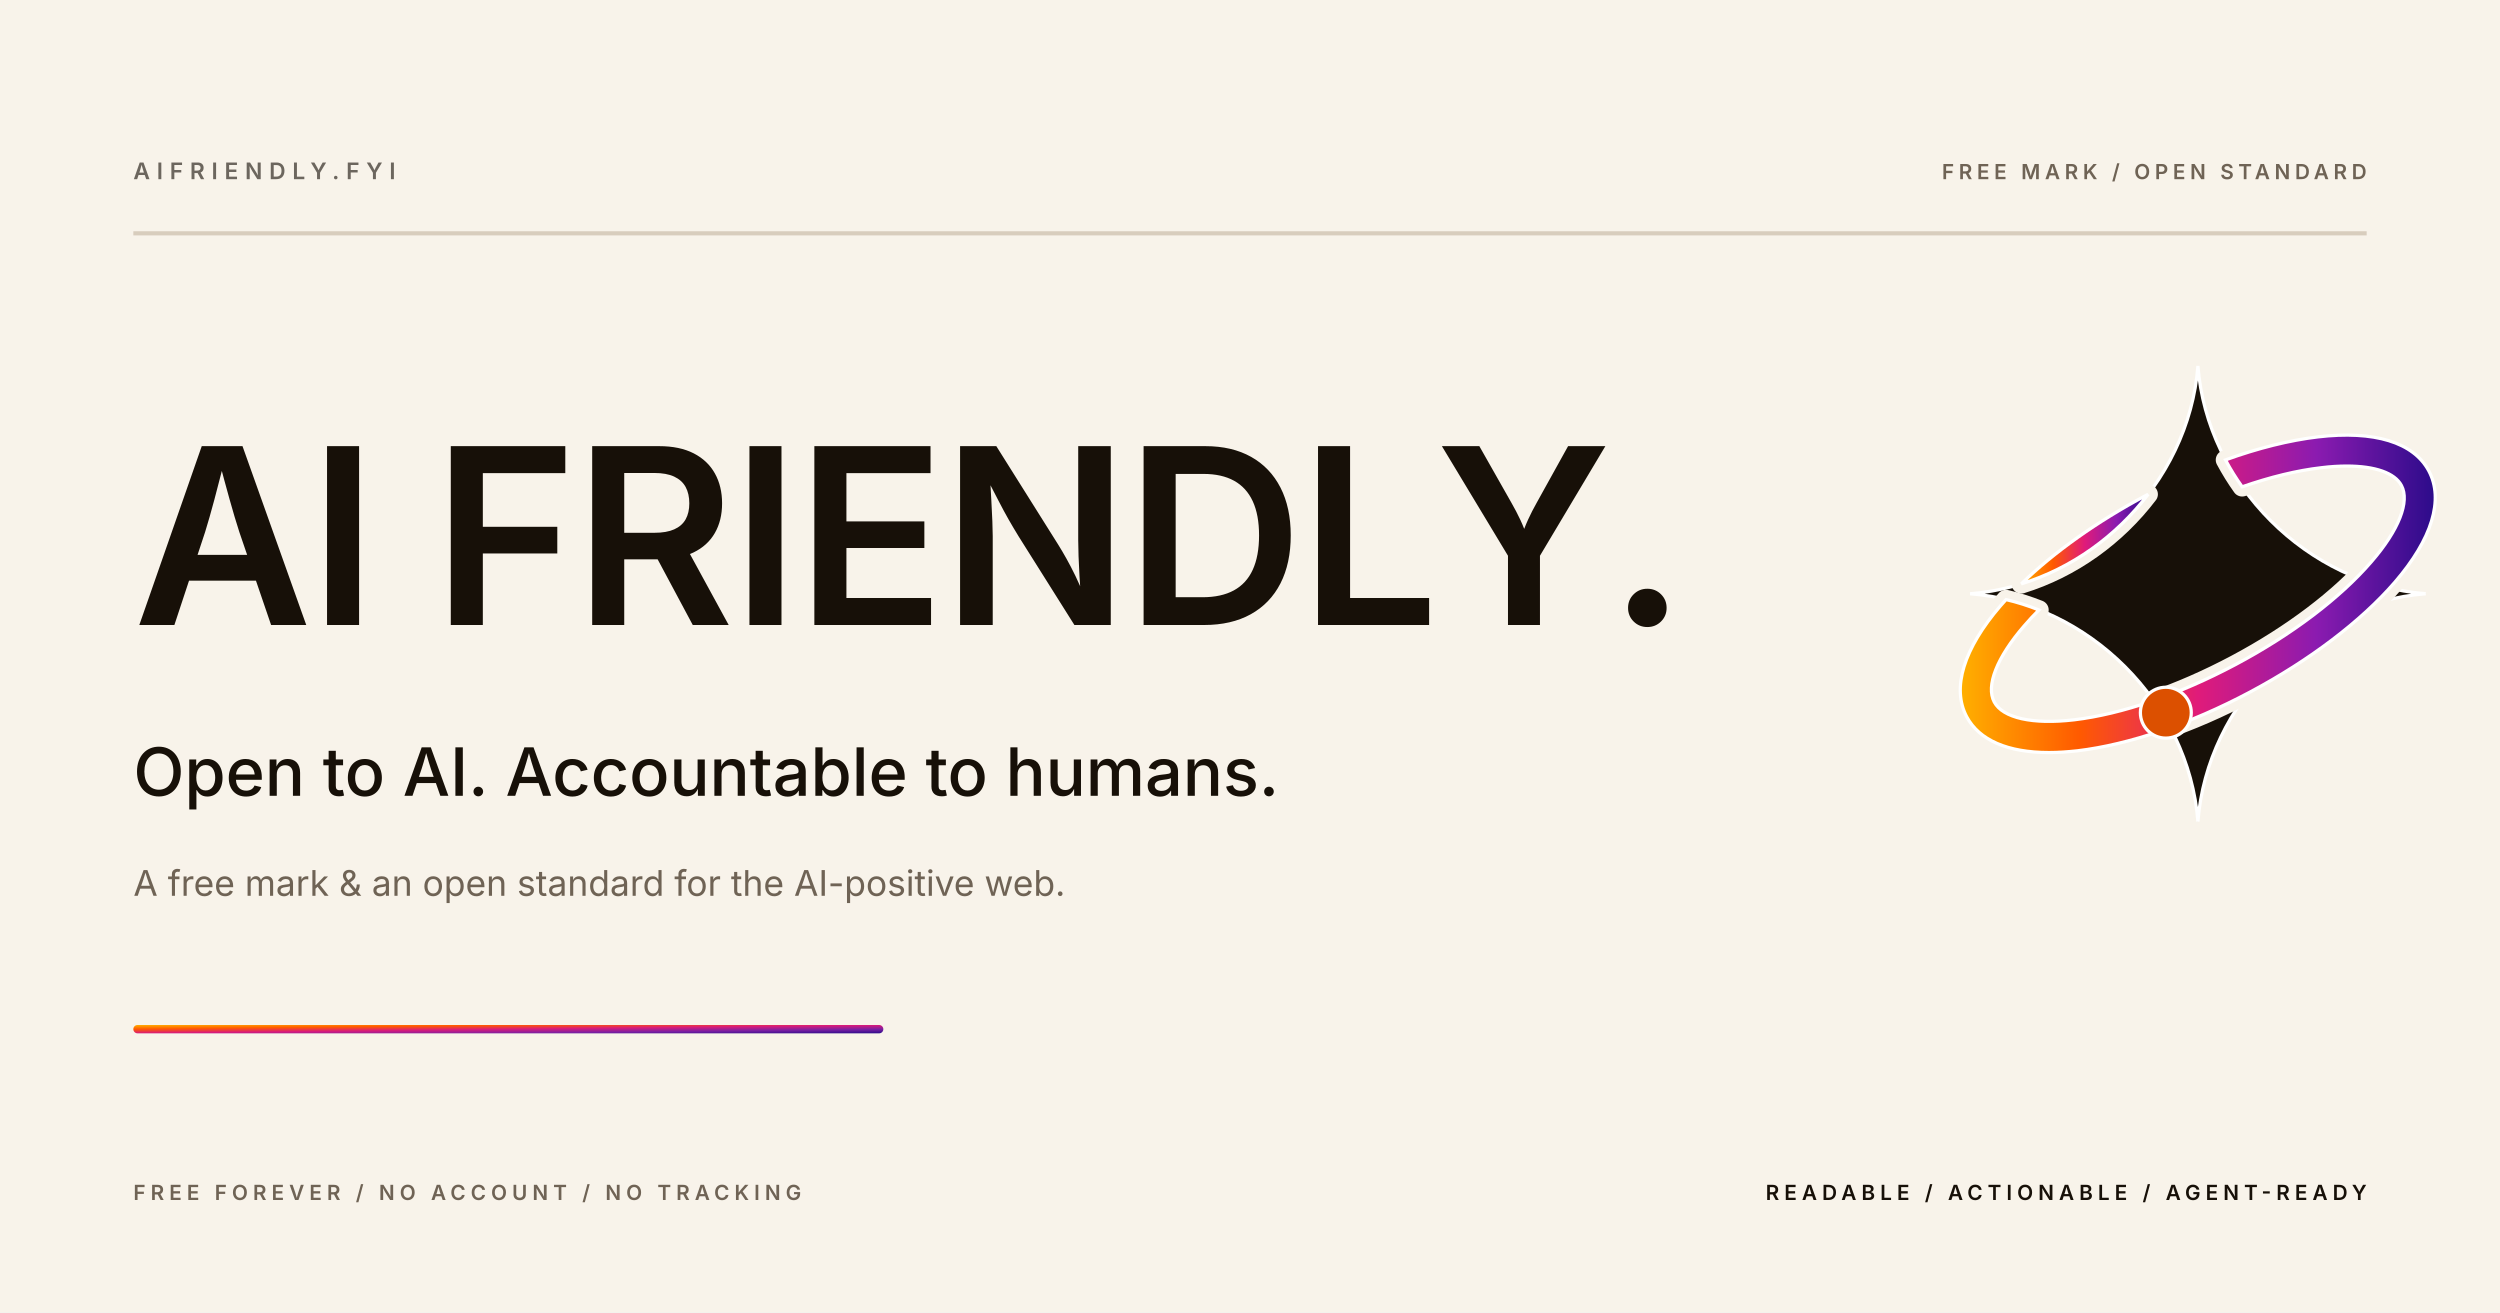
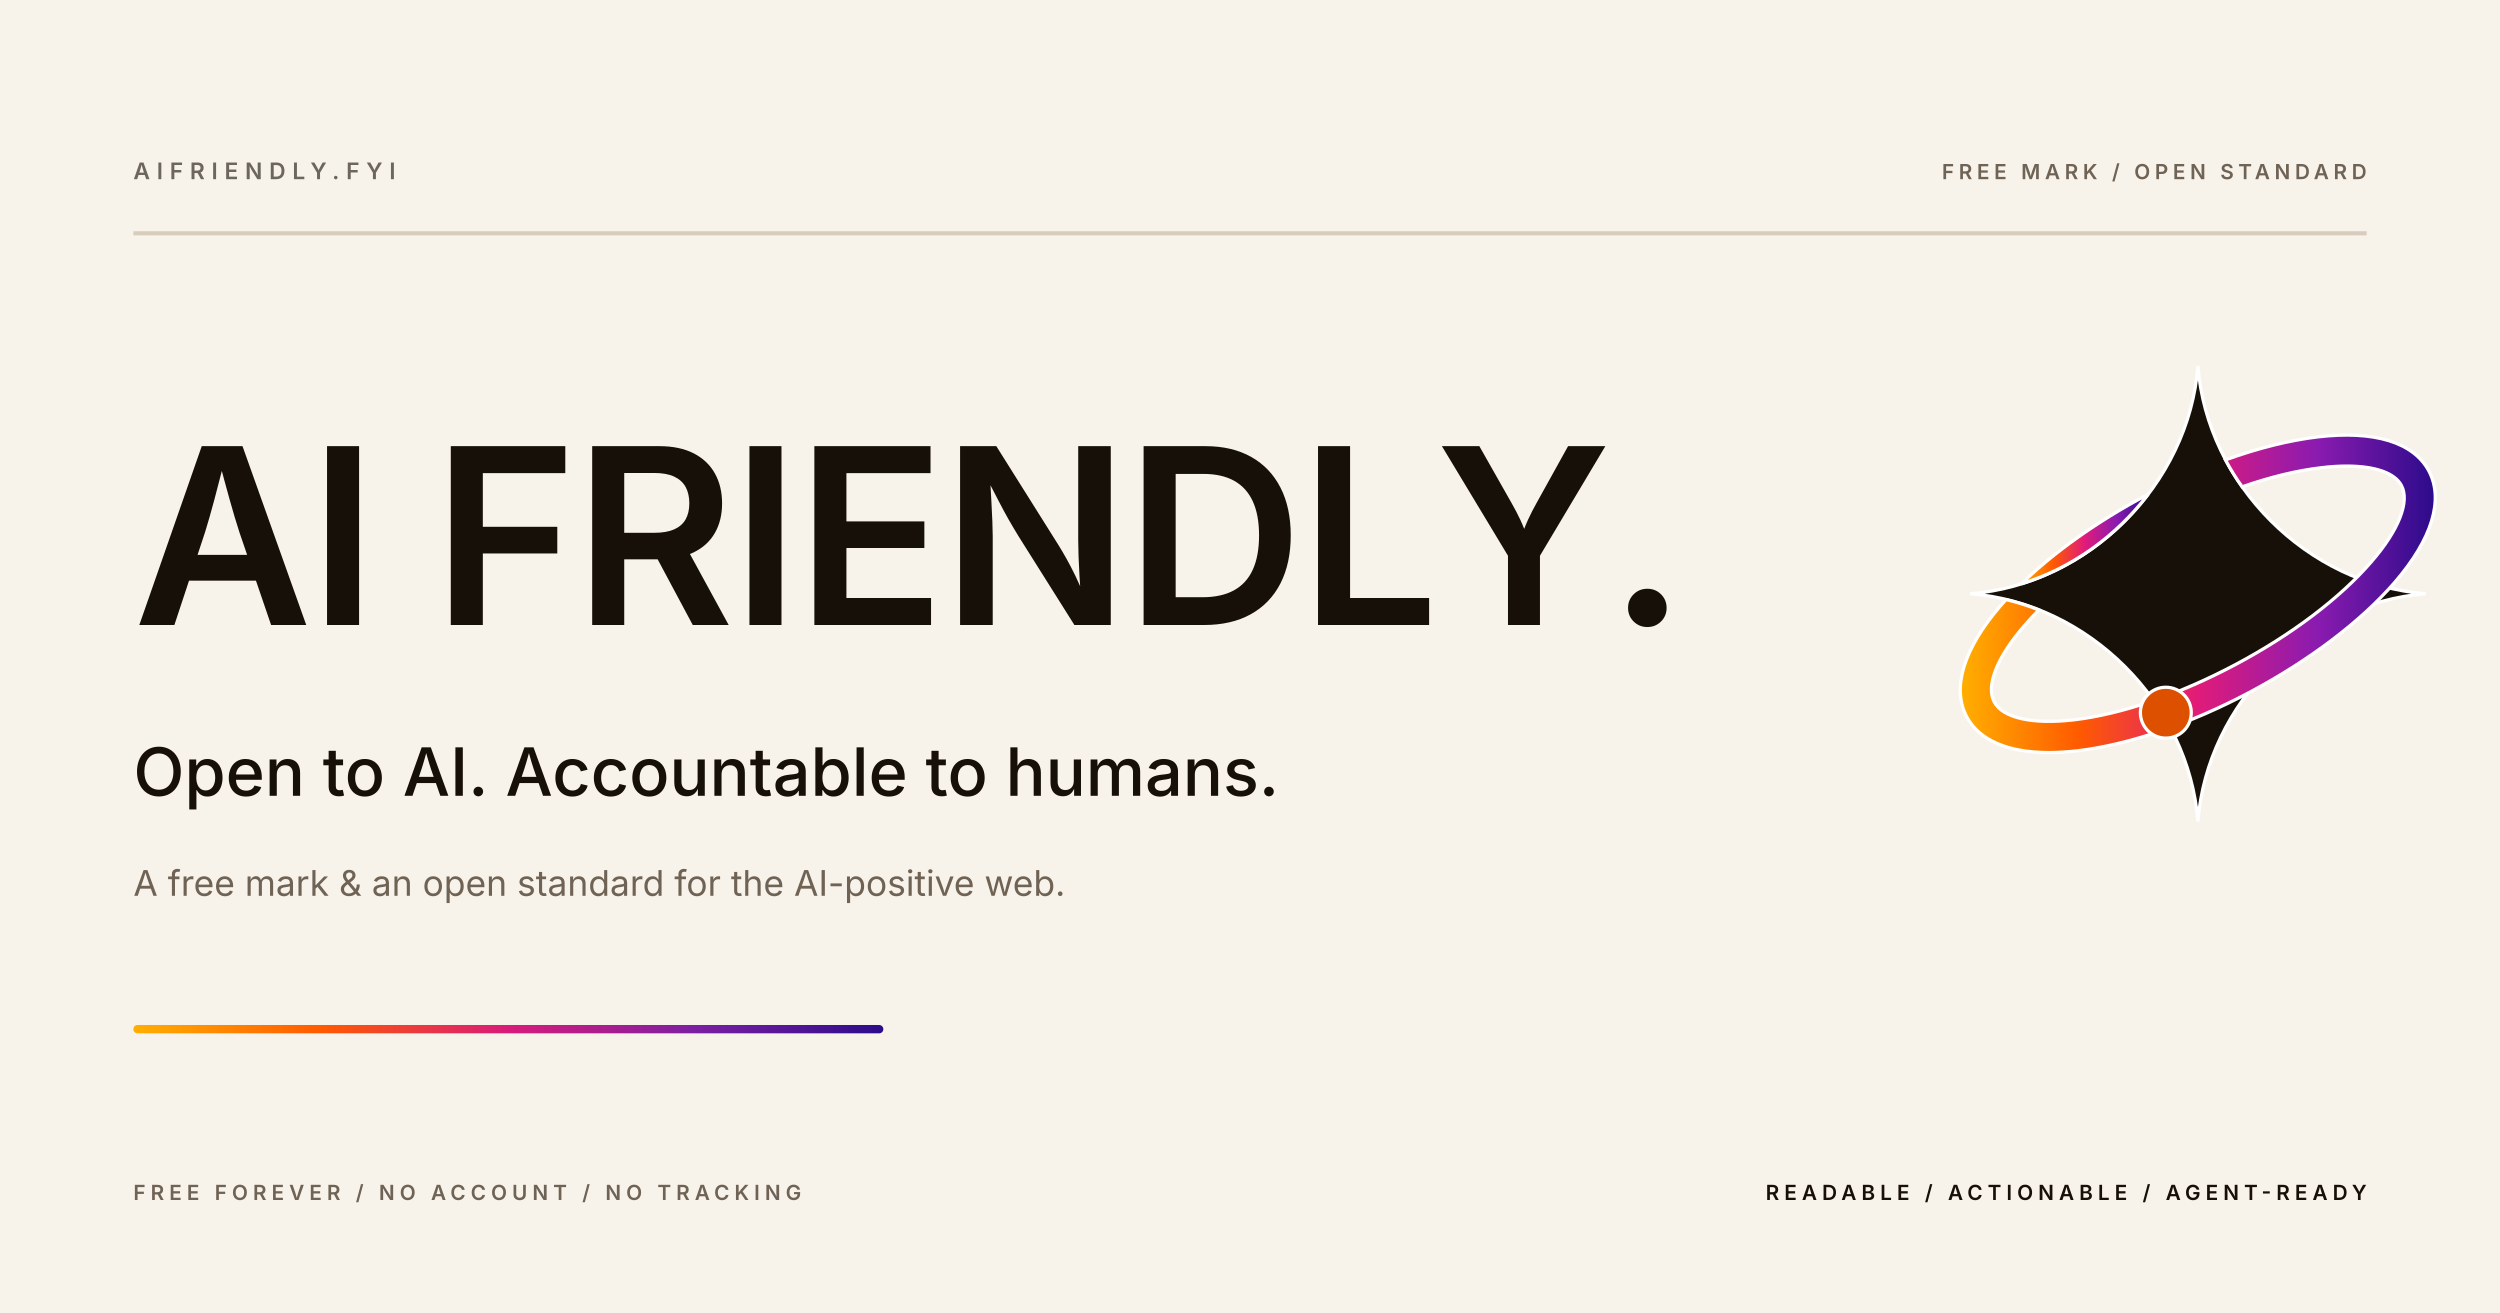
<svg xmlns="http://www.w3.org/2000/svg" width="1200" height="630" viewBox="0 0 1200 630" role="img" aria-label="AI Friendly — open to AI, accountable to humans">
  <defs>
    <linearGradient id="spec" x1="10" y1="6" x2="54" y2="58" gradientUnits="userSpaceOnUse">
      <stop offset="0" stop-color="#ffb000" />
      <stop offset=".27" stop-color="#ff6a00" />
      <stop offset=".52" stop-color="#e01b7a" />
      <stop offset=".74" stop-color="#8b1bb0" />
      <stop offset="1" stop-color="#2b0b8a" />
    </linearGradient>
-     <linearGradient id="specwide" x1="0" y1="0" x2="1" y2="1">
+     <linearGradient id="specwide" x1="0" y1="0" x2="1" y2="0">
      <stop offset="0" stop-color="#ffb000" />
      <stop offset=".25" stop-color="#ff5a00" />
      <stop offset=".5" stop-color="#d81b7a" />
      <stop offset=".75" stop-color="#7b1fa2" />
      <stop offset="1" stop-color="#2b0b8a" />
    </linearGradient>
  </defs>
  <rect width="1200" height="630" fill="#f8f3ea" />
  <text x="64" y="86" font-family="Inter, Arial, sans-serif" font-size="11" font-weight="600" letter-spacing="3.2" fill="#171008" opacity=".62">AIFRIENDLY.FYI</text>
  <text x="1136" y="86" text-anchor="end" font-family="Inter, Arial, sans-serif" font-size="10" font-weight="600" letter-spacing="2.2" fill="#6f6355">FREE MARK / OPEN STANDARD</text>
  <line x1="64" y1="112" x2="1136" y2="112" stroke="#d8cdbd" stroke-width="2" />
  <g transform="translate(915.00 145.00) scale(0.77778)">
    <defs>
-       <linearGradient id="g1m20" gradientUnits="userSpaceOnUse" x1="70.949" y1="146.286" x2="149.285" y2="146.286">
+       <linearGradient id="g1m17" gradientUnits="userSpaceOnUse" x1="70.949" y1="146.286" x2="149.285" y2="146.286">
        <stop offset="0" stop-color="#FFB000" />
        <stop offset="0.25" stop-color="#FF5A00" />
        <stop offset="0.5" stop-color="#E01B7A" />
        <stop offset="0.75" stop-color="#8B1BB0" />
        <stop offset="1" stop-color="#2B0B8A" />
      </linearGradient>
-       <linearGradient id="g2m20" gradientUnits="userSpaceOnUse" x1="33.495" y1="180" x2="326.505" y2="180">
+       <linearGradient id="g2m17" gradientUnits="userSpaceOnUse" x1="33.495" y1="180" x2="326.505" y2="180">
        <stop offset="0" stop-color="#FFB000" />
        <stop offset="0.25" stop-color="#FF5A00" />
        <stop offset="0.5" stop-color="#E01B7A" />
        <stop offset="0.75" stop-color="#8B1BB0" />
        <stop offset="1" stop-color="#2B0B8A" />
      </linearGradient>
    </defs>
-     <mask id="kom20" maskUnits="userSpaceOnUse" x="-20" y="-20" width="400" height="400">
-       <rect x="-20" y="-20" width="400" height="400" fill="#fff" />
-       <path d="M149.3,118.6c-0.5,0.3-1,0.5-1.5,0.8c-30,16-56.7,35-76.8,54.5C102.1,164.3,129.6,144.5,149.3,118.6z" fill="#000" stroke="#000" stroke-width="12" stroke-linejoin="round" />
-       <path d="M322.5,104.2c-9.4-17.7-33.7-25.1-68.5-21c-17.5,2.1-36.9,6.9-57,14.2c3.1,5.8,6.5,11.3,10.3,16.6c17.3-6,33.9-10.1,49-11.8c5.6-0.7,10.8-1,15.6-1c17.4,0,29.6,4.2,33.7,12c5.3,9.9-1.6,27.5-18.5,47c-19.3,22.4-49.1,45-83.9,63.5c-34.8,18.5-70.2,30.6-99.6,34.1c-25.6,3-44-1.1-49.3-11c-5.3-9.9,1.6-27.5,18.5-47c2.8-3.3,5.9-6.6,9.1-9.8c-6.6-2.6-13.4-4.8-20.3-6.4c-1.1,1.3-2.3,2.5-3.4,3.8c-22.8,26.5-30.3,50.8-20.9,68.5c7.7,14.5,25.4,22.1,50.8,22.1c5.5,0,11.5-0.4,17.7-1.1c31.7-3.8,69.5-16.6,106.3-36.2c36.8-19.6,68.6-43.7,89.5-67.9C324.5,146.2,331.9,121.9,322.5,104.2z" fill="#000" stroke="#000" stroke-width="12" stroke-linejoin="round" />
-     </mask>
-     <path d="M180,39.4c-5.6,73.1-67.5,135-140.6,140.6c73.1,5.6,135,67.5,140.6,140.6c5.6-73.1,67.5-135,140.6-140.6C247.5,174.4,185.6,112.5,180,39.4z" fill="#171008" stroke="#FFFFFF" stroke-width="2" mask="url(#kom20)" />
-     <path d="M149.3,118.6c-0.5,0.3-1,0.5-1.5,0.8c-30,16-56.7,35-76.8,54.5C102.1,164.3,129.6,144.5,149.3,118.6z" fill="url(#g1m20)" stroke="#FFFFFF" stroke-width="2" />
-     <path d="M322.5,104.2c-9.4-17.7-33.7-25.1-68.5-21c-17.5,2.1-36.9,6.9-57,14.2c3.1,5.8,6.5,11.3,10.3,16.6c17.3-6,33.9-10.1,49-11.8c5.6-0.7,10.8-1,15.6-1c17.4,0,29.6,4.2,33.7,12c5.3,9.9-1.6,27.5-18.5,47c-19.3,22.4-49.1,45-83.9,63.5c-34.8,18.5-70.2,30.6-99.6,34.1c-25.6,3-44-1.1-49.3-11c-5.3-9.9,1.6-27.5,18.5-47c2.8-3.3,5.9-6.6,9.1-9.8c-6.6-2.6-13.4-4.8-20.3-6.4c-1.1,1.3-2.3,2.5-3.4,3.8c-22.8,26.5-30.3,50.8-20.9,68.5c7.7,14.5,25.4,22.1,50.8,22.1c5.5,0,11.5-0.4,17.7-1.1c31.7-3.8,69.5-16.6,106.3-36.2c36.8-19.6,68.6-43.7,89.5-67.9C324.5,146.2,331.9,121.9,322.5,104.2z" fill="url(#g2m20)" stroke="#FFFFFF" stroke-width="2" />
+     <path d="M180,39.4c-5.6,73.1-67.5,135-140.6,140.6c73.1,5.6,135,67.5,140.6,140.6c5.6-73.1,67.5-135,140.6-140.6C247.5,174.4,185.6,112.5,180,39.4z" fill="#171008" stroke="#FFFFFF" stroke-width="2" />
+     <path d="M149.3,118.6c-0.5,0.3-1,0.5-1.5,0.8c-30,16-56.7,35-76.8,54.5C102.1,164.3,129.6,144.5,149.3,118.6z" fill="url(#g1m17)" stroke="#FFFFFF" stroke-width="2" />
+     <path d="M322.5,104.2c-9.4-17.7-33.7-25.1-68.5-21c-17.5,2.1-36.9,6.9-57,14.2c3.1,5.8,6.5,11.3,10.3,16.6c17.3-6,33.9-10.1,49-11.8c5.6-0.7,10.8-1,15.6-1c17.4,0,29.6,4.2,33.7,12c5.3,9.9-1.6,27.5-18.5,47c-19.3,22.4-49.1,45-83.9,63.5c-34.8,18.5-70.2,30.6-99.6,34.1c-25.6,3-44-1.1-49.3-11c-5.3-9.9,1.6-27.5,18.5-47c2.8-3.3,5.9-6.6,9.1-9.8c-6.6-2.6-13.4-4.8-20.3-6.4c-1.1,1.3-2.3,2.5-3.4,3.8c-22.8,26.5-30.3,50.8-20.9,68.5c7.7,14.5,25.4,22.1,50.8,22.1c5.5,0,11.5-0.4,17.7-1.1c31.7-3.8,69.5-16.6,106.3-36.2c36.8-19.6,68.6-43.7,89.5-67.9C324.5,146.2,331.9,121.9,322.5,104.2z" fill="url(#g2m17)" stroke="#FFFFFF" stroke-width="2" />
    <circle cx="160.2" cy="253.4" r="15.7" fill="#dc5000" stroke="#FFFFFF" stroke-width="2" />
  </g>
  <path d="M66.87 300.00 96.84 214.15H116.40L147.00 300.00H130.13L114.89 255.41Q112.65 248.49 110.22 239.77Q107.78 231.06 104.84 219.90H108.08Q105.21 231.13 102.87 239.92Q100.52 248.71 98.44 255.41L83.70 300.00ZM84.33 278.73V266.34H129.55V278.73Z M172.36 214.15V300.00H156.98V214.15Z M216.38 300.00V214.15H271.34V227.11H231.76V252.88H267.50V265.67H231.76V300.00Z M284.25 300.00V214.15H316.37Q326.23 214.15 332.96 217.60Q339.69 221.05 343.14 227.24Q346.60 233.43 346.60 241.61Q346.60 249.83 343.11 255.87Q339.63 261.92 332.85 265.20Q326.06 268.48 316.12 268.48H293.22V255.74H314.09Q319.93 255.74 323.62 254.09Q327.32 252.45 329.10 249.29Q330.87 246.14 330.87 241.61Q330.87 237.00 329.10 233.75Q327.32 230.51 323.61 228.77Q319.89 227.03 314.01 227.03H299.63V300.00ZM332.53 300.00 311.71 261.07H328.52L349.77 300.00Z M375.11 214.15V300.00H359.73V214.15Z M390.89 300.00V214.15H446.65V227.11H406.28V250.26H443.69V263.05H406.28V287.04H446.90V300.00Z M460.84 300.00V214.15H478.23L507.94 261.43Q509.78 264.37 511.86 268.08Q513.94 271.80 516.18 276.39Q518.41 280.98 520.62 286.57H518.90Q518.46 281.72 518.16 276.61Q517.86 271.51 517.70 266.93Q517.54 262.35 517.54 259.18V214.15H533.17V300.00H515.71L488.93 257.45Q486.41 253.34 484.14 249.37Q481.88 245.39 479.29 240.37Q476.70 235.35 473.02 228.26H475.18Q475.53 234.53 475.84 240.15Q476.14 245.78 476.33 250.20Q476.51 254.63 476.51 257.37V300.00Z M577.99 300.00H556.25V286.67H577.21Q586.23 286.67 592.26 283.38Q598.30 280.09 601.32 273.48Q604.35 266.87 604.35 256.99Q604.35 247.15 601.32 240.60Q598.29 234.04 592.36 230.76Q586.43 227.48 577.63 227.48H555.83V214.15H578.56Q591.37 214.15 600.53 219.29Q609.70 224.43 614.62 234.03Q619.55 243.63 619.55 256.99Q619.55 270.39 614.62 280.03Q609.68 289.67 600.37 294.84Q591.07 300.00 577.99 300.00ZM564.32 214.15V300.00H548.93V214.15Z M632.65 300.00V214.15H648.04V287.04H685.97V300.00Z M723.83 300.00V266.76L692.11 214.15H710.08L725.42 241.22Q727.86 245.47 729.76 249.52Q731.66 253.57 733.66 259.40H729.64Q731.61 253.50 733.48 249.41Q735.35 245.33 737.67 241.22L752.68 214.15H770.57L739.18 266.76V300.00Z M790.72 300.98Q786.83 300.98 784.15 298.32Q781.47 295.66 781.47 291.79Q781.47 287.92 784.15 285.26Q786.83 282.60 790.72 282.60Q794.61 282.60 797.29 285.26Q799.97 287.92 799.97 291.79Q799.97 295.66 797.29 298.32Q794.61 300.98 790.72 300.98Z" fill="#171008" />
  <text x="64" y="382" font-family="Inter, Arial, sans-serif" font-size="32" font-weight="500" fill="#171008">Open to AI. Accountable to humans.</text>
  <text x="64" y="430" font-family="Inter, Arial, sans-serif" font-size="17" fill="#6f6355">A free mark &amp; an open standard for the AI-positive web.</text>
  <rect x="64" y="492" width="360" height="4" rx="2" fill="url(#specwide)" />
  <text x="64" y="576" font-family="Inter, Arial, sans-serif" font-size="10" font-weight="600" letter-spacing="2.4" fill="#6f6355">FREE FOREVER / NO ACCOUNT / NO TRACKING</text>
  <text x="1136" y="576" text-anchor="end" font-family="Inter, Arial, sans-serif" font-size="10" font-weight="600" letter-spacing="2.4" fill="#171008">READABLE / ACTIONABLE / AGENT-READY</text>
</svg>
